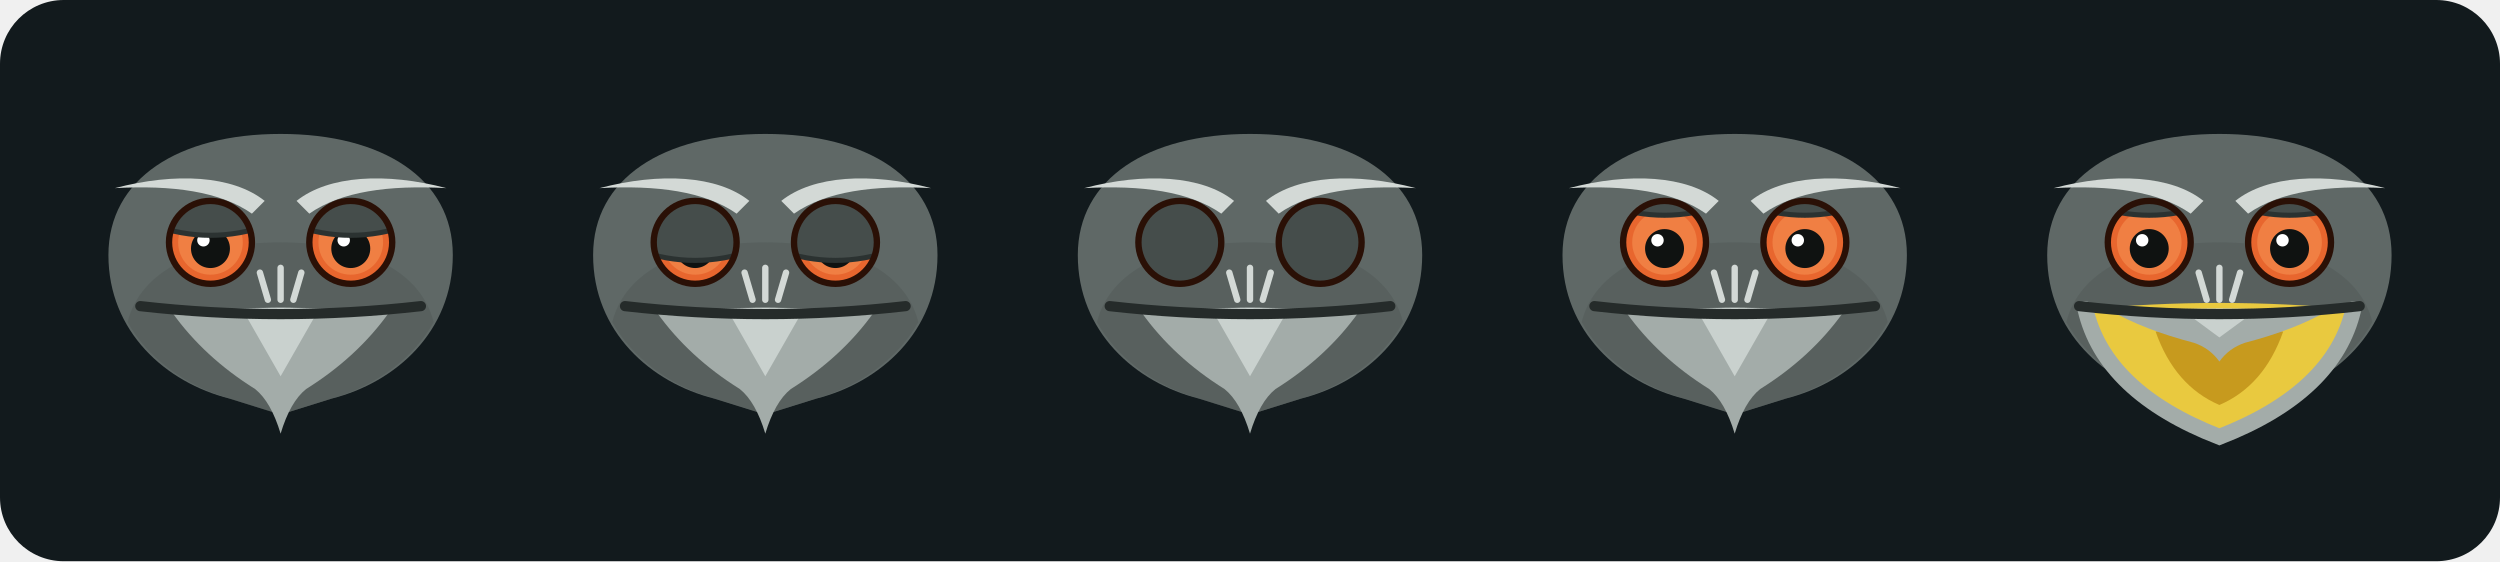
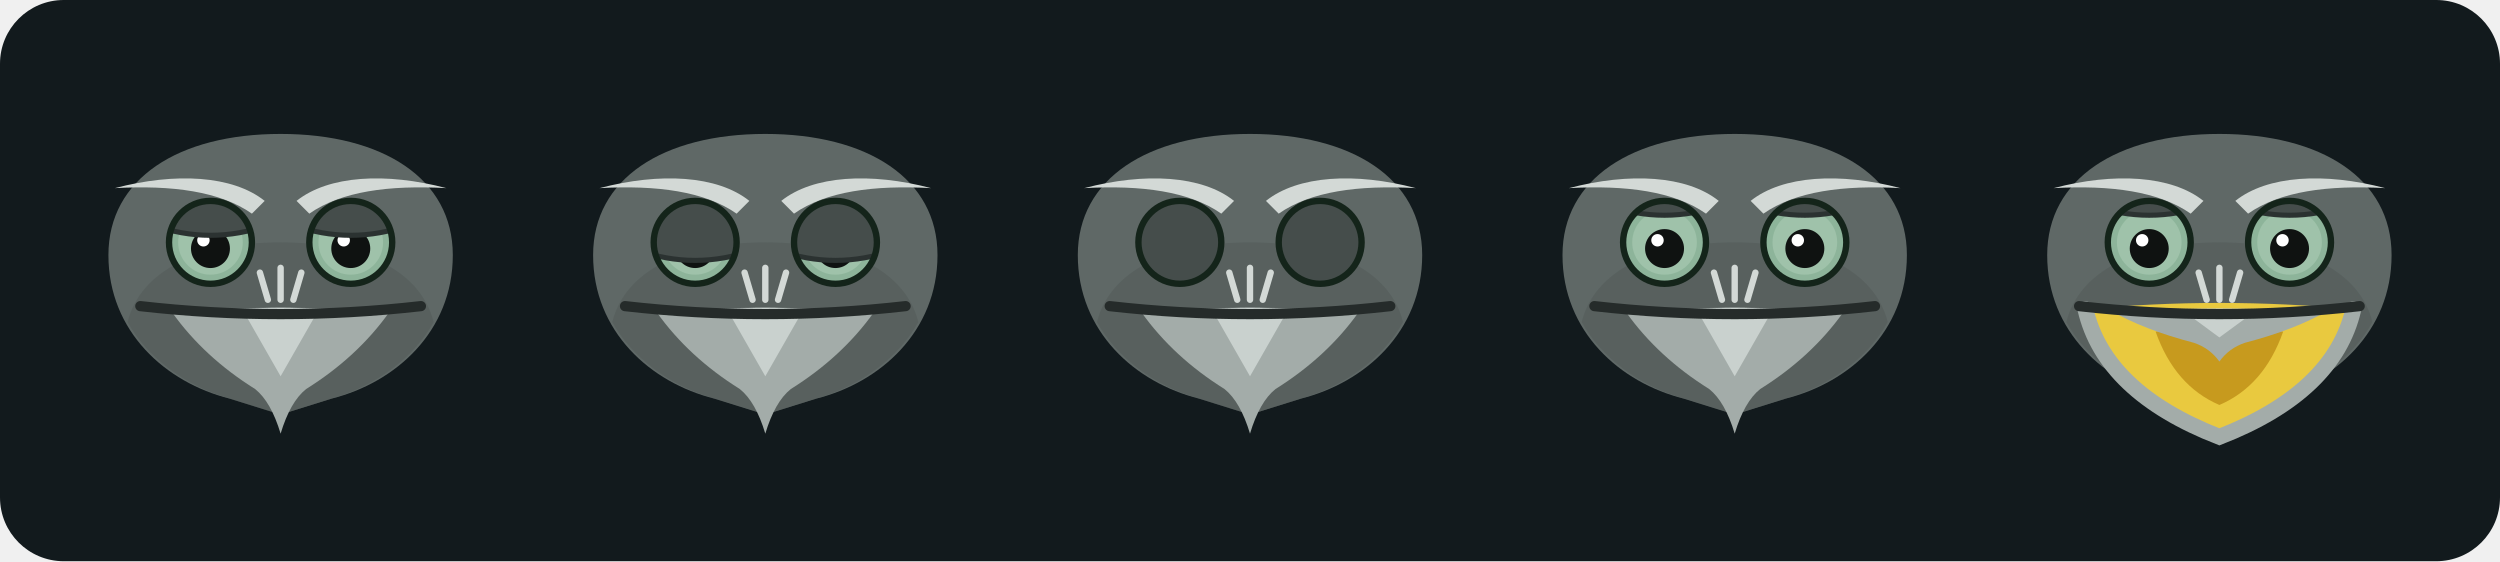
<svg xmlns="http://www.w3.org/2000/svg" viewBox="0 0 784 176" width="784" height="176" role="img" aria-label="frogmouth expressions">
  <rect width="784" height="176" rx="20" fill="#121A1D" />
  <g transform="translate(24 24) scale(1)">
    <path fill="#5F6866" d="M10 56C10 32 32 18 64 18C96 18 118 32 118 56C118 80 100 96 80 101L64 106L48 101C28 96 10 80 10 56Z" />
    <path fill="#4F5755" opacity="0.45" d="M16 77C20 61 38 52 64 52C90 52 108 61 112 77C106 88 94 97 80 101L64 106L48 101C34 97 22 88 16 77Z" />
    <path fill="#D3D9D6" d="M59 39C49 31 31 30 12 35C30 34 45 36 55 43Z" />
    <path fill="#D3D9D6" d="M69 39C79 31 97 30 116 35C98 34 83 36 73 43Z" />
    <g transform="translate(42 52)">
      <clipPath id="e33">
        <circle r="12.5" />
      </clipPath>
-       <circle r="13" fill="#E8662E" />
-       <circle r="10.14" fill="#F38A4C" opacity=".7" />
+       <circle r="13" fill="#8DB49A" />
+       <circle r="10.14" fill="#A6C8B0" opacity=".7" />
      <g clip-path="url(#e33)">
        <circle cy="1.95" r="6.11" fill="#0F1211" />
        <circle cx="-2.21" cy="-0.65" r="1.95" fill="#FFFFFF" />
        <g class="lid">
          <path fill="#454D4B" d="M-18.2 -39H18.2V-5.46Q0 1.04 -18.2 -5.46Z" />
          <path fill="none" stroke="#2B3231" stroke-width="1.6" stroke-linecap="round" d="M-18.2 -5.46Q0 1.04 18.2 -5.46" />
        </g>
      </g>
-       <circle r="13" fill="none" stroke="#2A1006" stroke-width="2" />
+       <circle r="13" fill="none" stroke="#14241A" stroke-width="2" />
    </g>
    <g transform="translate(86 52)">
      <clipPath id="e34">
        <circle r="12.5" />
      </clipPath>
-       <circle r="13" fill="#E8662E" />
-       <circle r="10.14" fill="#F38A4C" opacity=".7" />
+       <circle r="13" fill="#8DB49A" />
+       <circle r="10.14" fill="#A6C8B0" opacity=".7" />
      <g clip-path="url(#e34)">
        <circle cy="1.95" r="6.11" fill="#0F1211" />
        <circle cx="-2.21" cy="-0.65" r="1.95" fill="#FFFFFF" />
        <g class="lid">
          <path fill="#454D4B" d="M-18.2 -39H18.2V-5.46Q0 1.04 -18.2 -5.46Z" />
          <path fill="none" stroke="#2B3231" stroke-width="1.6" stroke-linecap="round" d="M-18.2 -5.46Q0 1.04 18.2 -5.46" />
        </g>
      </g>
-       <circle r="13" fill="none" stroke="#2A1006" stroke-width="2" />
+       <circle r="13" fill="none" stroke="#14241A" stroke-width="2" />
    </g>
    <path fill="#A3ACA9" d="M30 74Q64 71 98 74Q88 88 72 98Q67 102 64 112Q61 102 56 98Q40 88 30 74Z" />
    <path fill="#C9D1CE" d="M52 73Q64 72 76 73L64 94Z" />
    <path fill="none" stroke="#252B2A" stroke-width="3.2" stroke-linecap="round" d="M20 72Q42 74.5 64 74.5Q86 74.5 108 72" />
    <path fill="none" stroke="#D3D9D6" stroke-width="2" stroke-linecap="round" d="M64 70V60M60 70L57.5 61.5M68 70L70.5 61.5" />
  </g>
  <g transform="translate(176 24) scale(1)">
    <path fill="#5F6866" d="M10 56C10 32 32 18 64 18C96 18 118 32 118 56C118 80 100 96 80 101L64 106L48 101C28 96 10 80 10 56Z" />
    <path fill="#4F5755" opacity="0.45" d="M16 77C20 61 38 52 64 52C90 52 108 61 112 77C106 88 94 97 80 101L64 106L48 101C34 97 22 88 16 77Z" />
    <path fill="#D3D9D6" d="M59 39C49 31 31 30 12 35C30 34 45 36 55 43Z" />
    <path fill="#D3D9D6" d="M69 39C79 31 97 30 116 35C98 34 83 36 73 43Z" />
    <g transform="translate(42 52)">
      <clipPath id="e35">
        <circle r="12.5" />
      </clipPath>
-       <circle r="13" fill="#E8662E" />
-       <circle r="10.14" fill="#F38A4C" opacity=".7" />
+       <circle r="13" fill="#8DB49A" />
+       <circle r="10.14" fill="#A6C8B0" opacity=".7" />
      <g clip-path="url(#e35)">
        <circle cy="1.95" r="6.11" fill="#0F1211" />
        <circle cx="-2.21" cy="-0.65" r="1.95" fill="#FFFFFF" />
        <g class="lid">
          <path fill="#454D4B" d="M-18.2 -39H18.2V2.41Q0 8.91 -18.2 2.41Z" />
          <path fill="none" stroke="#2B3231" stroke-width="1.6" stroke-linecap="round" d="M-18.2 2.41Q0 8.91 18.2 2.41" />
        </g>
      </g>
-       <circle r="13" fill="none" stroke="#2A1006" stroke-width="2" />
+       <circle r="13" fill="none" stroke="#14241A" stroke-width="2" />
    </g>
    <g transform="translate(86 52)">
      <clipPath id="e36">
        <circle r="12.5" />
      </clipPath>
-       <circle r="13" fill="#E8662E" />
-       <circle r="10.14" fill="#F38A4C" opacity=".7" />
+       <circle r="13" fill="#8DB49A" />
+       <circle r="10.14" fill="#A6C8B0" opacity=".7" />
      <g clip-path="url(#e36)">
        <circle cy="1.95" r="6.11" fill="#0F1211" />
        <circle cx="-2.21" cy="-0.65" r="1.95" fill="#FFFFFF" />
        <g class="lid">
          <path fill="#454D4B" d="M-18.2 -39H18.2V2.41Q0 8.91 -18.2 2.41Z" />
          <path fill="none" stroke="#2B3231" stroke-width="1.6" stroke-linecap="round" d="M-18.2 2.41Q0 8.91 18.2 2.41" />
        </g>
      </g>
-       <circle r="13" fill="none" stroke="#2A1006" stroke-width="2" />
+       <circle r="13" fill="none" stroke="#14241A" stroke-width="2" />
    </g>
    <path fill="#A3ACA9" d="M30 74Q64 71 98 74Q88 88 72 98Q67 102 64 112Q61 102 56 98Q40 88 30 74Z" />
    <path fill="#C9D1CE" d="M52 73Q64 72 76 73L64 94Z" />
    <path fill="none" stroke="#252B2A" stroke-width="3.2" stroke-linecap="round" d="M20 72Q42 74.5 64 74.5Q86 74.5 108 72" />
    <path fill="none" stroke="#D3D9D6" stroke-width="2" stroke-linecap="round" d="M64 70V60M60 70L57.5 61.5M68 70L70.5 61.5" />
  </g>
  <g transform="translate(328 24) scale(1)">
    <path fill="#5F6866" d="M10 56C10 32 32 18 64 18C96 18 118 32 118 56C118 80 100 96 80 101L64 106L48 101C28 96 10 80 10 56Z" />
    <path fill="#4F5755" opacity="0.45" d="M16 77C20 61 38 52 64 52C90 52 108 61 112 77C106 88 94 97 80 101L64 106L48 101C34 97 22 88 16 77Z" />
    <path fill="#D3D9D6" d="M59 39C49 31 31 30 12 35C30 34 45 36 55 43Z" />
    <path fill="#D3D9D6" d="M69 39C79 31 97 30 116 35C98 34 83 36 73 43Z" />
    <g transform="translate(42 52)">
      <clipPath id="e37">
        <circle r="12.5" />
      </clipPath>
-       <circle r="13" fill="#E8662E" />
-       <circle r="10.14" fill="#F38A4C" opacity=".7" />
+       <circle r="13" fill="#8DB49A" />
+       <circle r="10.14" fill="#A6C8B0" opacity=".7" />
      <g clip-path="url(#e37)">
        <circle cy="1.95" r="6.11" fill="#0F1211" />
        <circle cx="-2.21" cy="-0.65" r="1.95" fill="#FFFFFF" />
        <g class="lid">
          <path fill="#454D4B" d="M-18.2 -39H18.2V21.6Q0 28.1 -18.2 21.6Z" />
          <path fill="none" stroke="#2B3231" stroke-width="1.6" stroke-linecap="round" d="M-18.2 21.6Q0 28.1 18.2 21.6" />
        </g>
      </g>
-       <circle r="13" fill="none" stroke="#2A1006" stroke-width="2" />
+       <circle r="13" fill="none" stroke="#14241A" stroke-width="2" />
    </g>
    <g transform="translate(86 52)">
      <clipPath id="e38">
        <circle r="12.5" />
      </clipPath>
-       <circle r="13" fill="#E8662E" />
-       <circle r="10.14" fill="#F38A4C" opacity=".7" />
+       <circle r="13" fill="#8DB49A" />
+       <circle r="10.14" fill="#A6C8B0" opacity=".7" />
      <g clip-path="url(#e38)">
        <circle cy="1.95" r="6.11" fill="#0F1211" />
        <circle cx="-2.21" cy="-0.65" r="1.95" fill="#FFFFFF" />
        <g class="lid">
          <path fill="#454D4B" d="M-18.2 -39H18.2V21.6Q0 28.1 -18.2 21.6Z" />
          <path fill="none" stroke="#2B3231" stroke-width="1.6" stroke-linecap="round" d="M-18.2 21.6Q0 28.1 18.2 21.6" />
        </g>
      </g>
-       <circle r="13" fill="none" stroke="#2A1006" stroke-width="2" />
+       <circle r="13" fill="none" stroke="#14241A" stroke-width="2" />
    </g>
    <path fill="#A3ACA9" d="M30 74Q64 71 98 74Q88 88 72 98Q67 102 64 112Q61 102 56 98Q40 88 30 74Z" />
    <path fill="#C9D1CE" d="M52 73Q64 72 76 73L64 94Z" />
    <path fill="none" stroke="#252B2A" stroke-width="3.2" stroke-linecap="round" d="M20 72Q42 74.5 64 74.5Q86 74.5 108 72" />
    <path fill="none" stroke="#D3D9D6" stroke-width="2" stroke-linecap="round" d="M64 70V60M60 70L57.5 61.5M68 70L70.5 61.5" />
  </g>
  <g transform="translate(480 24) scale(1)">
    <path fill="#5F6866" d="M10 56C10 32 32 18 64 18C96 18 118 32 118 56C118 80 100 96 80 101L64 106L48 101C28 96 10 80 10 56Z" />
    <path fill="#4F5755" opacity="0.45" d="M16 77C20 61 38 52 64 52C90 52 108 61 112 77C106 88 94 97 80 101L64 106L48 101C34 97 22 88 16 77Z" />
    <path fill="#D3D9D6" d="M59 39C49 31 31 30 12 35C30 34 45 36 55 43Z" />
    <path fill="#D3D9D6" d="M69 39C79 31 97 30 116 35C98 34 83 36 73 43Z" />
    <g transform="translate(42 52)">
      <clipPath id="e39">
        <circle r="12.5" />
      </clipPath>
-       <circle r="13" fill="#E8662E" />
-       <circle r="10.14" fill="#F38A4C" opacity=".7" />
+       <circle r="13" fill="#8DB49A" />
+       <circle r="10.14" fill="#A6C8B0" opacity=".7" />
      <g clip-path="url(#e39)">
        <circle cy="1.95" r="6.11" fill="#0F1211" />
        <circle cx="-2.21" cy="-0.65" r="1.95" fill="#FFFFFF" />
        <g class="lid">
          <path fill="#454D4B" d="M-18.2 -39H18.2V-11.75Q0 -5.25 -18.2 -11.75Z" />
          <path fill="none" stroke="#2B3231" stroke-width="1.6" stroke-linecap="round" d="M-18.2 -11.75Q0 -5.25 18.2 -11.75" />
        </g>
      </g>
-       <circle r="13" fill="none" stroke="#2A1006" stroke-width="2" />
+       <circle r="13" fill="none" stroke="#14241A" stroke-width="2" />
    </g>
    <g transform="translate(86 52)">
      <clipPath id="e40">
        <circle r="12.5" />
      </clipPath>
-       <circle r="13" fill="#E8662E" />
-       <circle r="10.14" fill="#F38A4C" opacity=".7" />
+       <circle r="13" fill="#8DB49A" />
+       <circle r="10.14" fill="#A6C8B0" opacity=".7" />
      <g clip-path="url(#e40)">
        <circle cy="1.95" r="6.11" fill="#0F1211" />
        <circle cx="-2.21" cy="-0.65" r="1.95" fill="#FFFFFF" />
        <g class="lid">
          <path fill="#454D4B" d="M-18.2 -39H18.2V-11.75Q0 -5.25 -18.2 -11.75Z" />
          <path fill="none" stroke="#2B3231" stroke-width="1.6" stroke-linecap="round" d="M-18.2 -11.75Q0 -5.25 18.2 -11.75" />
        </g>
      </g>
-       <circle r="13" fill="none" stroke="#2A1006" stroke-width="2" />
+       <circle r="13" fill="none" stroke="#14241A" stroke-width="2" />
    </g>
    <path fill="#A3ACA9" d="M30 74Q64 71 98 74Q88 88 72 98Q67 102 64 112Q61 102 56 98Q40 88 30 74Z" />
    <path fill="#C9D1CE" d="M52 73Q64 72 76 73L64 94Z" />
    <path fill="none" stroke="#252B2A" stroke-width="3.2" stroke-linecap="round" d="M20 72Q42 74.5 64 74.5Q86 74.5 108 72" />
    <path fill="none" stroke="#D3D9D6" stroke-width="2" stroke-linecap="round" d="M64 70V60M60 70L57.5 61.5M68 70L70.5 61.5" />
  </g>
  <g transform="translate(632 24) scale(1)">
    <path fill="#5F6866" d="M10 56C10 32 32 18 64 18C96 18 118 32 118 56C118 80 100 96 80 101L64 106L48 101C28 96 10 80 10 56Z" />
    <path fill="#4F5755" opacity="0.45" d="M16 77C20 61 38 52 64 52C90 52 108 61 112 77C106 88 94 97 80 101L64 106L48 101C34 97 22 88 16 77Z" />
    <path fill="#D3D9D6" d="M59 39C49 31 31 30 12 35C30 34 45 36 55 43Z" />
    <path fill="#D3D9D6" d="M69 39C79 31 97 30 116 35C98 34 83 36 73 43Z" />
    <g transform="translate(42 52)">
      <clipPath id="e41">
        <circle r="12.5" />
      </clipPath>
-       <circle r="13" fill="#E8662E" />
-       <circle r="10.14" fill="#F38A4C" opacity=".7" />
+       <circle r="13" fill="#8DB49A" />
+       <circle r="10.14" fill="#A6C8B0" opacity=".7" />
      <g clip-path="url(#e41)">
        <circle cy="1.95" r="6.11" fill="#0F1211" />
        <circle cx="-2.21" cy="-0.65" r="1.95" fill="#FFFFFF" />
        <g class="lid">
          <path fill="#454D4B" d="M-18.2 -39H18.2V-11.75Q0 -5.25 -18.2 -11.75Z" />
          <path fill="none" stroke="#2B3231" stroke-width="1.6" stroke-linecap="round" d="M-18.2 -11.75Q0 -5.25 18.2 -11.75" />
        </g>
      </g>
-       <circle r="13" fill="none" stroke="#2A1006" stroke-width="2" />
+       <circle r="13" fill="none" stroke="#14241A" stroke-width="2" />
    </g>
    <g transform="translate(86 52)">
      <clipPath id="e42">
        <circle r="12.5" />
      </clipPath>
-       <circle r="13" fill="#E8662E" />
-       <circle r="10.14" fill="#F38A4C" opacity=".7" />
+       <circle r="13" fill="#8DB49A" />
+       <circle r="10.14" fill="#A6C8B0" opacity=".7" />
      <g clip-path="url(#e42)">
        <circle cy="1.95" r="6.11" fill="#0F1211" />
        <circle cx="-2.21" cy="-0.65" r="1.95" fill="#FFFFFF" />
        <g class="lid">
          <path fill="#454D4B" d="M-18.2 -39H18.2V-11.75Q0 -5.25 -18.2 -11.75Z" />
          <path fill="none" stroke="#2B3231" stroke-width="1.6" stroke-linecap="round" d="M-18.2 -11.75Q0 -5.25 18.2 -11.75" />
        </g>
      </g>
-       <circle r="13" fill="none" stroke="#2A1006" stroke-width="2" />
+       <circle r="13" fill="none" stroke="#14241A" stroke-width="2" />
    </g>
    <path fill="#E9C93F" d="M22 73Q64 69 106 73Q100 99 64 113Q28 99 22 73Z" />
    <path fill="#C79A1E" d="M44 80Q64 77 84 80Q78 97 64 103Q50 97 44 80Z" />
    <path fill="none" stroke="#A3ACA9" stroke-width="5" stroke-linecap="round" d="M22 73Q28 99 64 113Q100 99 106 73" />
    <g transform="translate(64 73) scale(1 .42) translate(-64 -73)">
      <path fill="#A3ACA9" d="M30 74Q64 71 98 74Q88 88 72 98Q67 102 64 112Q61 102 56 98Q40 88 30 74Z" />
      <path fill="#C9D1CE" d="M52 73Q64 72 76 73L64 94Z" />
    </g>
    <path fill="none" stroke="#252B2A" stroke-width="3.2" stroke-linecap="round" d="M20 72Q42 74.5 64 74.5Q86 74.5 108 72" />
    <path fill="none" stroke="#D3D9D6" stroke-width="2" stroke-linecap="round" d="M64 70V60M60 70L57.5 61.5M68 70L70.5 61.5" />
  </g>
</svg>
